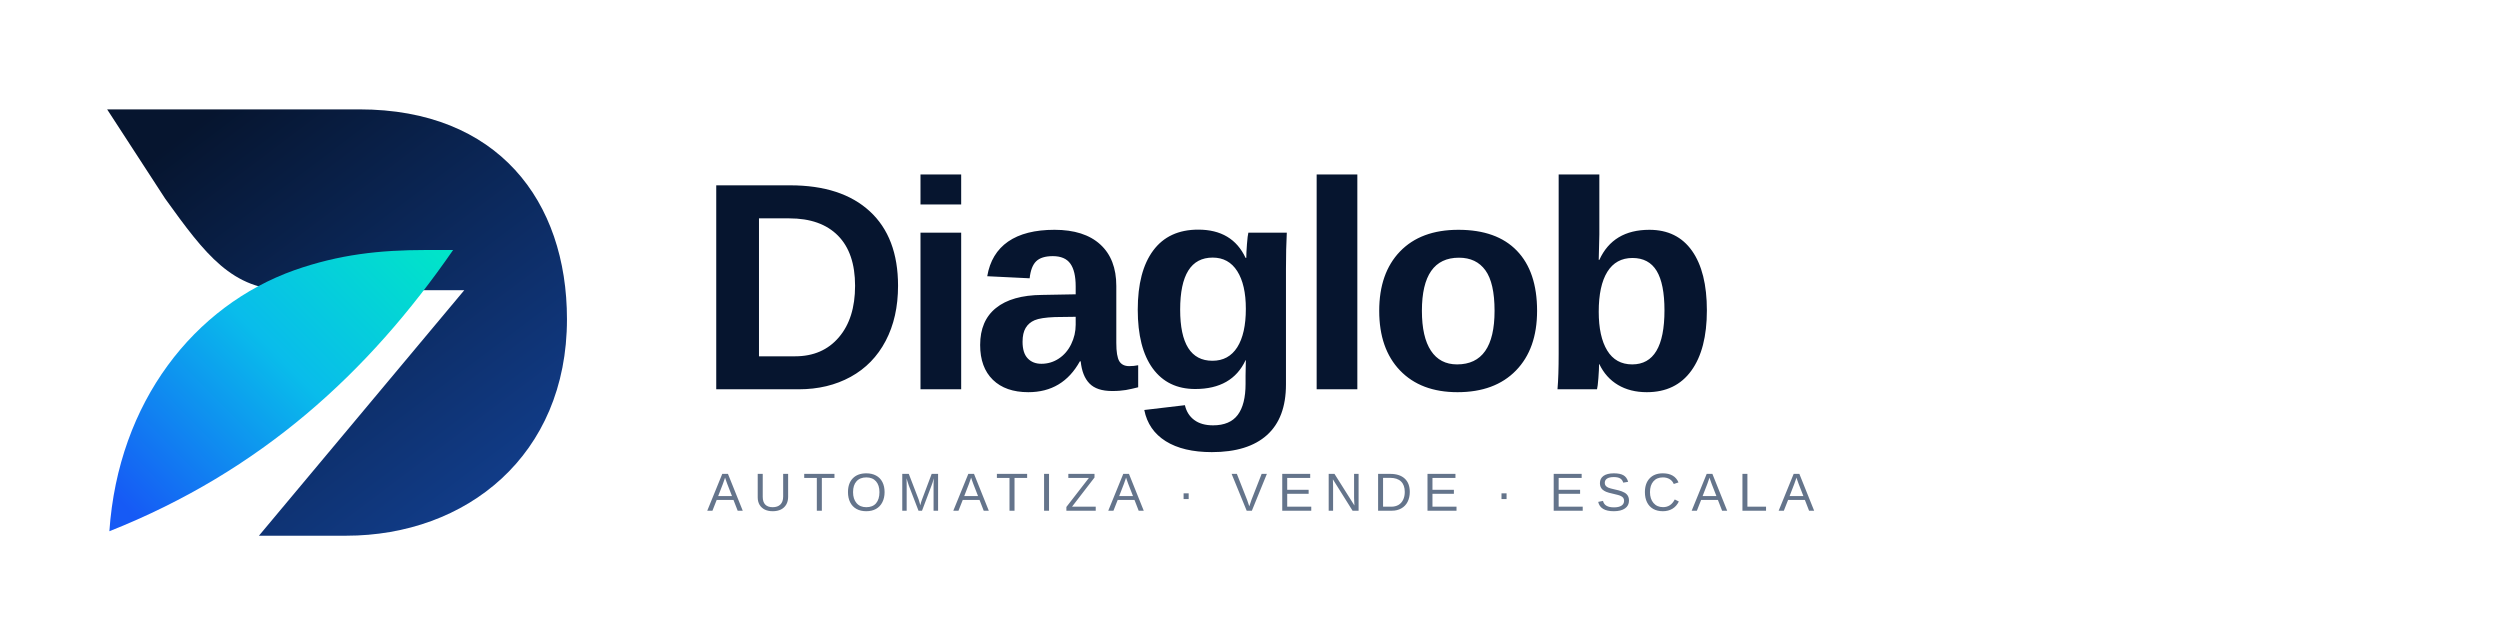
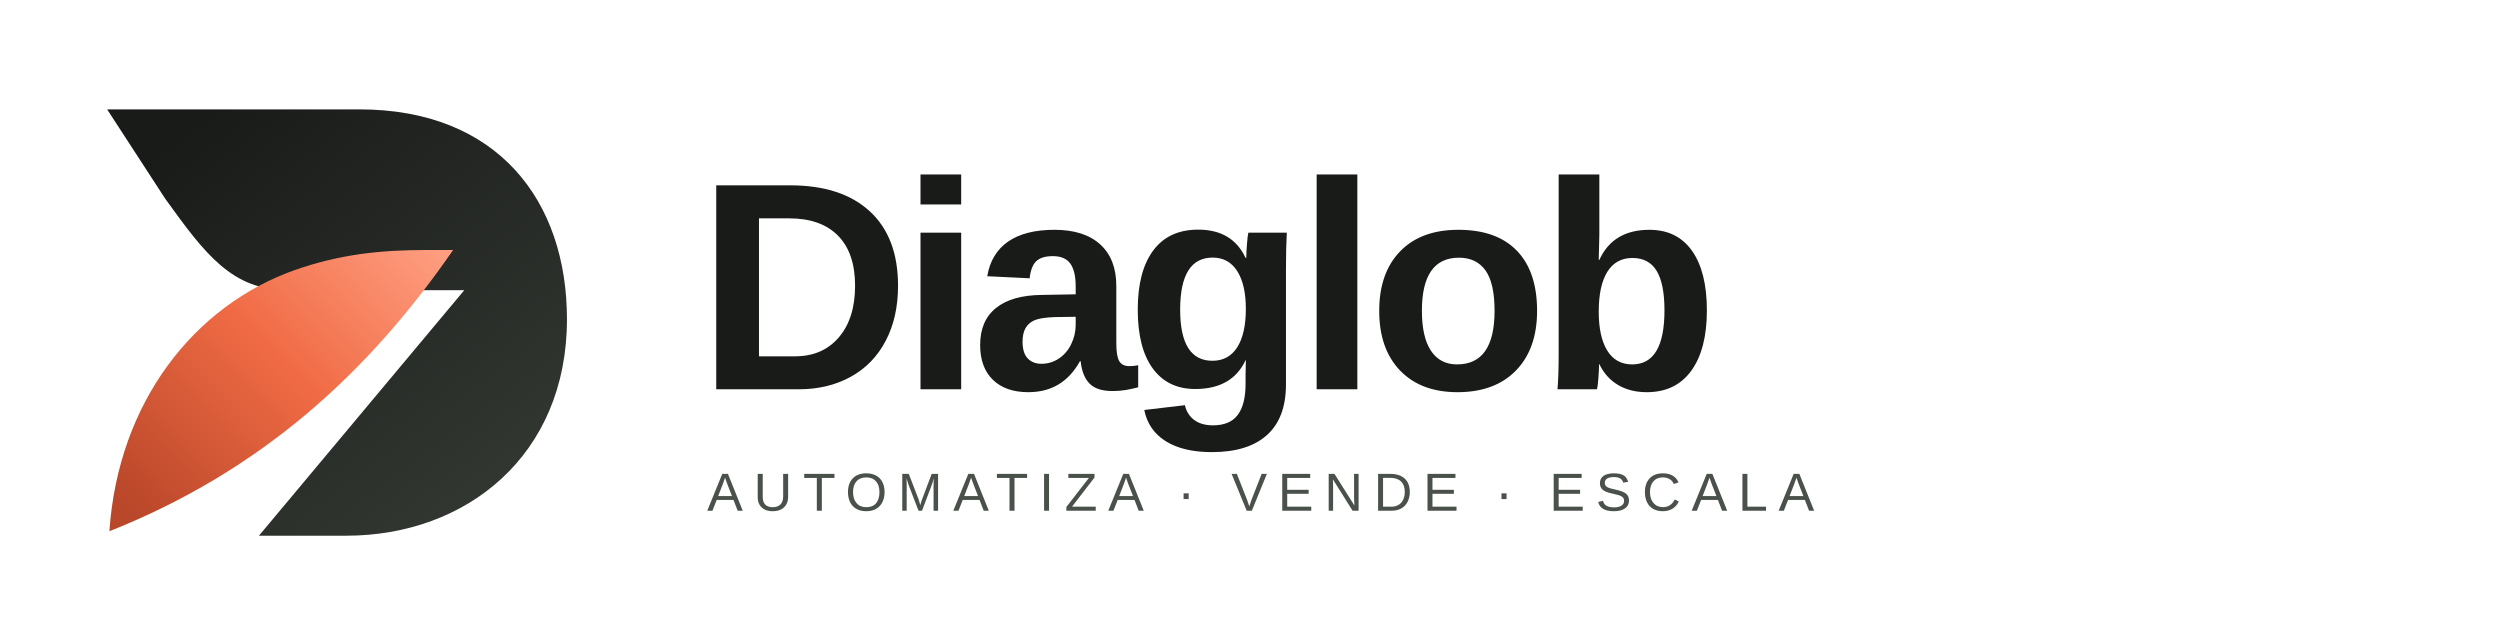
<svg xmlns="http://www.w3.org/2000/svg" width="700" height="180" viewBox="0 0 700 180" role="img" aria-label="Diaglob — Automatiza, vende, escala">
  <svg x="10" y="10" width="160" height="160" viewBox="0 0 256 256">
    <defs>
      <linearGradient id="navy" x1="78" y1="35" x2="215" y2="217" gradientUnits="userSpaceOnUse">
-         <stop stop-color="#06152F" />
-         <stop offset="1" stop-color="#123F8F" />
+         <stop stop-color="#191B19" />
+         <stop offset="1" stop-color="#343933" />
      </linearGradient>
      <linearGradient id="growth" x1="178" y1="87" x2="46" y2="217" gradientUnits="userSpaceOnUse">
-         <stop stop-color="#00E6C7" />
-         <stop offset=".48" stop-color="#09BCEB" />
-         <stop offset="1" stop-color="#165AF5" />
+         <stop stop-color="#FFA083" />
+         <stop offset=".48" stop-color="#F06B45" />
+         <stop offset="1" stop-color="#B94729" />
      </linearGradient>
    </defs>
    <path d="M58 33H145C207 33 238 74 238 127C238 188 193 224 139 224H100L192 114H113C88 114 76 98 58 73L32 33H58Z" fill="url(#navy)" />
    <path d="M33 222C37 164 71 121 116 105C136 98 154 96 175 96H187C149 151 101 195 33 222Z" fill="url(#growth)" />
  </svg>
-   <text x="195" y="109" font-family="Arial,Helvetica,sans-serif" font-size="83" font-weight="800" fill="#06152F" letter-spacing="-3">Diaglob</text>
-   <text x="198" y="143" font-family="Arial,Helvetica,sans-serif" font-size="15" letter-spacing="3" fill="#64748B">AUTOMATIZA · VENDE · ESCALA</text>
+   <text x="195" y="109" font-family="Arial,Helvetica,sans-serif" font-size="83" font-weight="800" fill="#191B19" letter-spacing="-3">Diaglob</text>
+   <text x="198" y="143" font-family="Arial,Helvetica,sans-serif" font-size="15" letter-spacing="3" fill="#4A514B">AUTOMATIZA · VENDE · ESCALA</text>
</svg>
